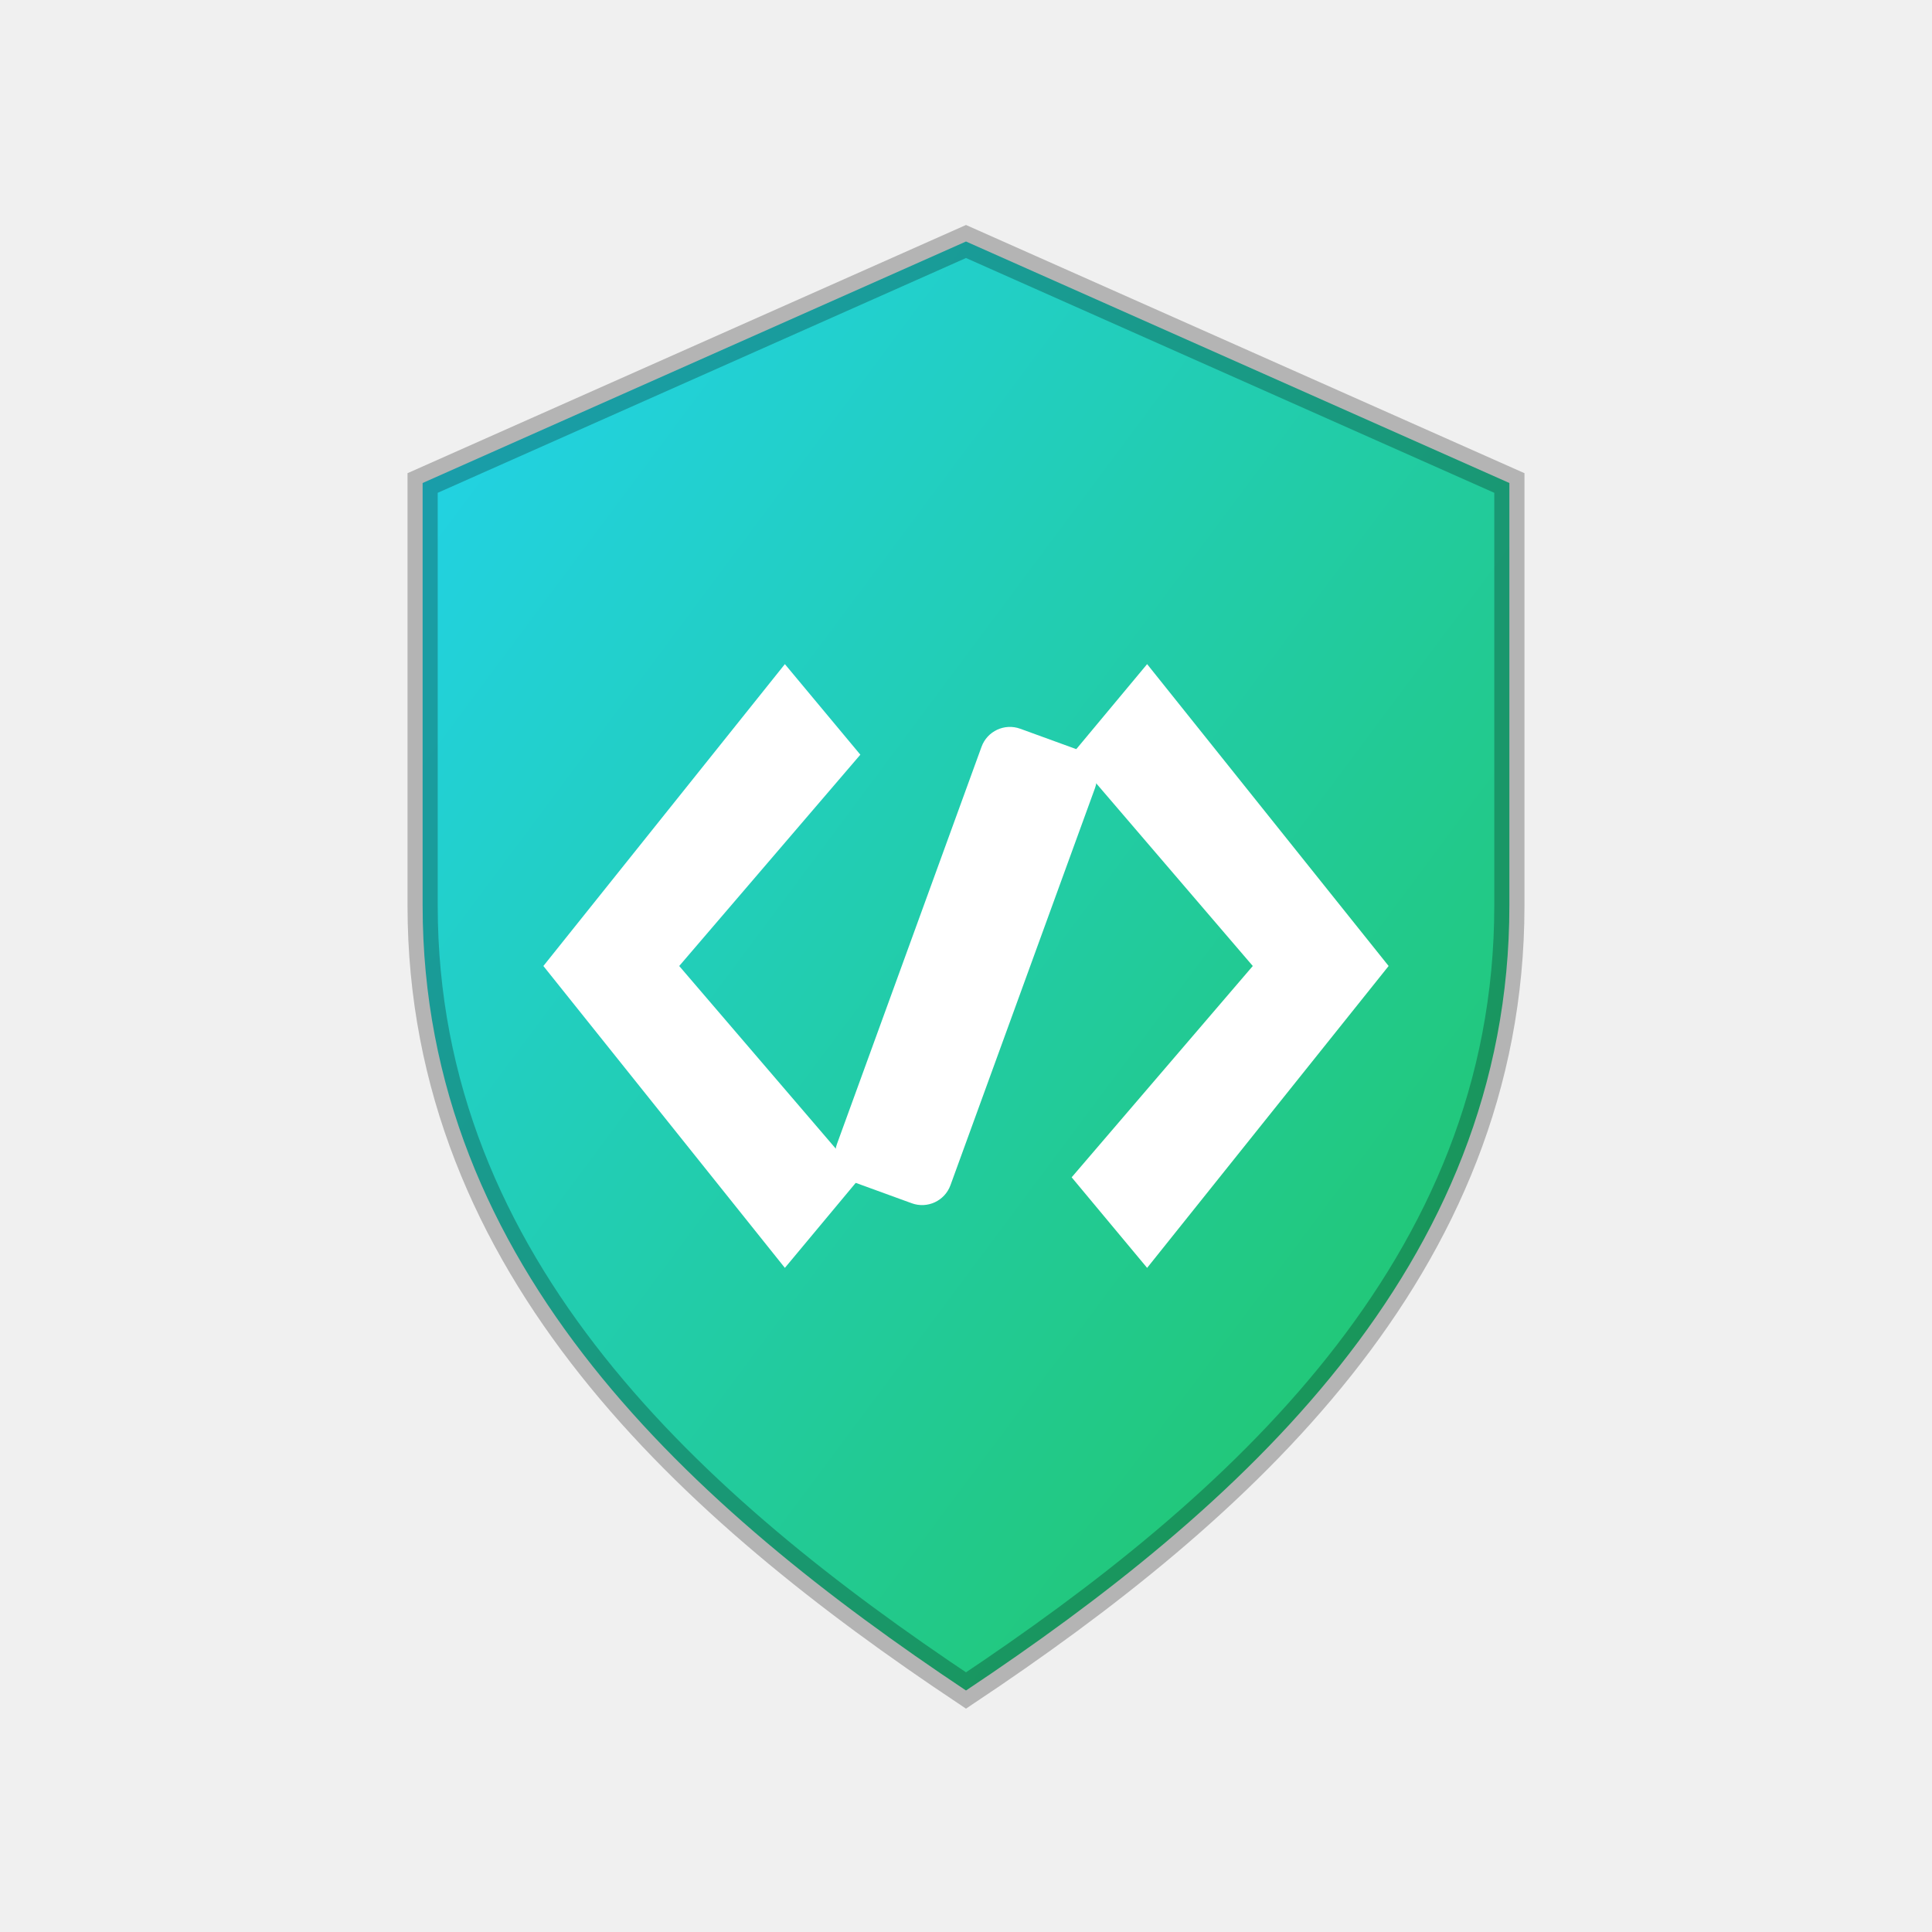
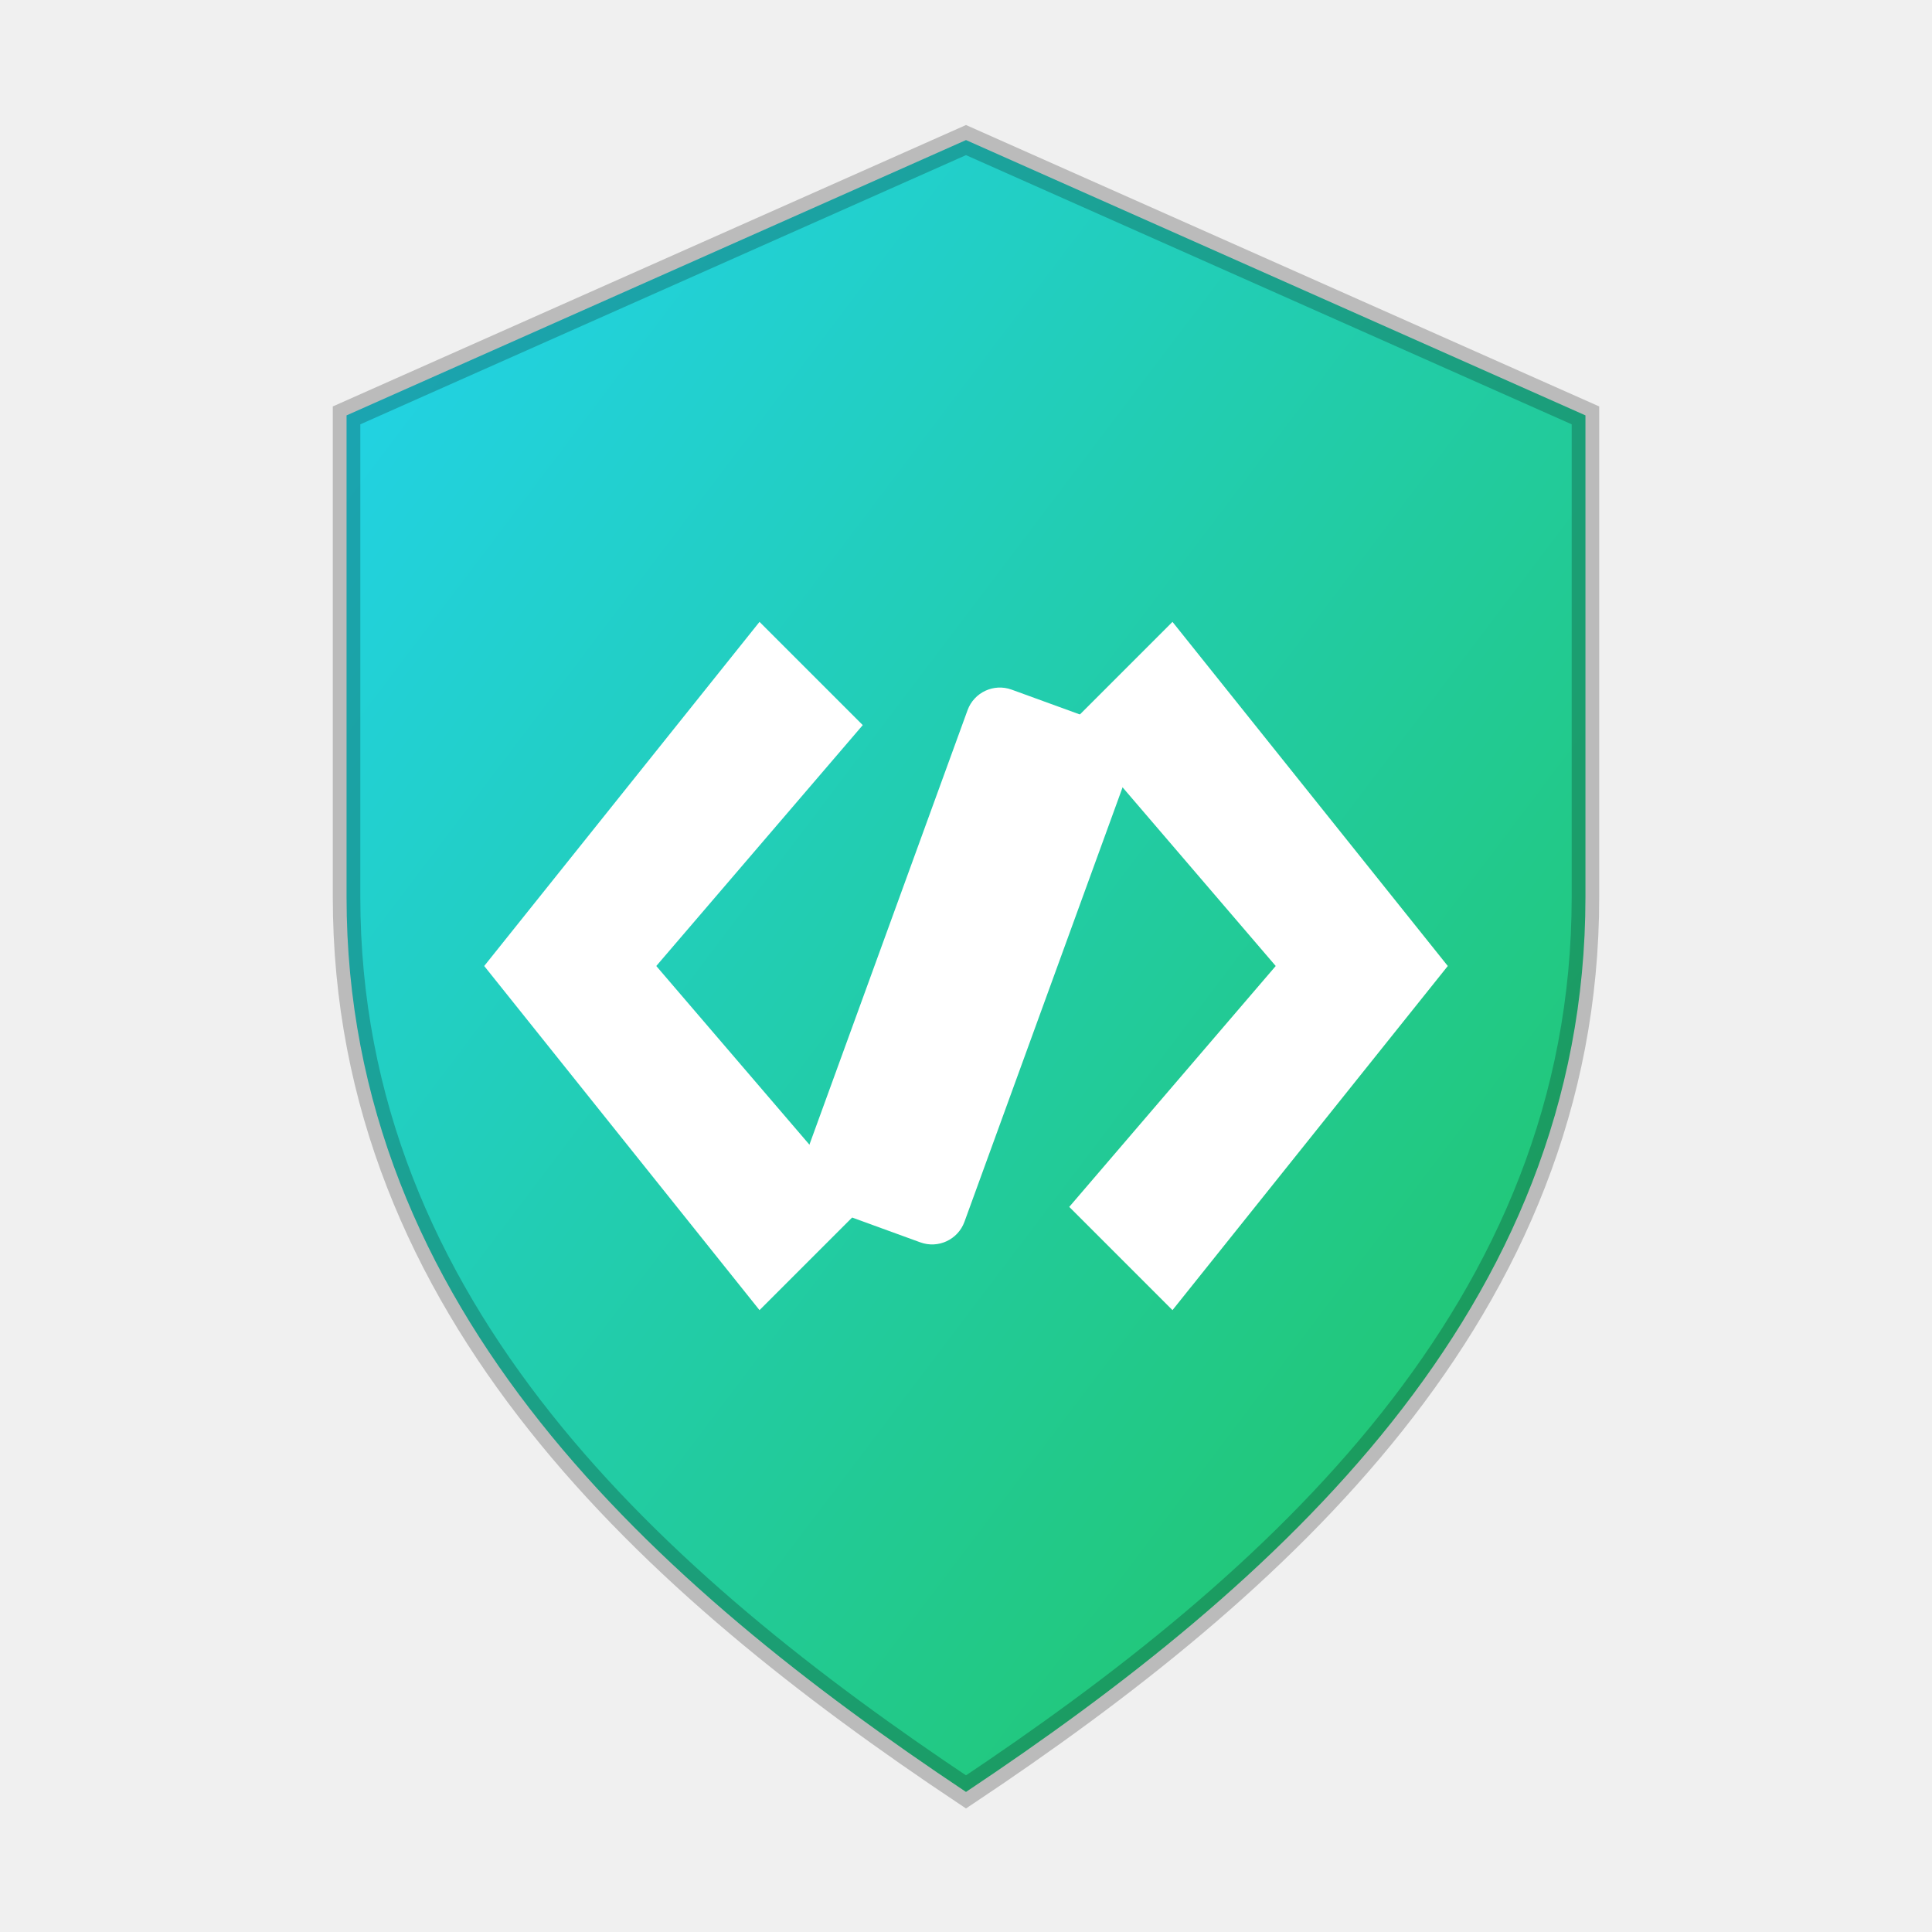
<svg xmlns="http://www.w3.org/2000/svg" viewBox="0 0 64 64">
  <defs>
    <linearGradient id="g" x1="0" y1="0" x2="1" y2="1">
      <stop offset="0" stop-color="#22d3ee" />
      <stop offset="1" stop-color="#22c55e" />
    </linearGradient>
  </defs>
-   <path fill="url(#g)" d="M32 8l18 8v14c0 12-9 20-18 26C23 50 14 42 14 30V16l18-8z" />
-   <path fill="none" stroke="rgba(0,0,0,.25)" stroke-width="1" d="M32 8l18 8v14c0 12-9 20-18 26C23 50 14 42 14 30V16l18-8z" />
-   <polygon fill="#fff" points="26,22 18,32 26,42 28.5,39 22.5,32 28.5,25" />
-   <rect x="30" y="24" width="4" height="16" rx="1" ry="1" fill="#fff" transform="rotate(20 32 32)" />
-   <polygon fill="#fff" points="38,22 46,32 38,42 35.5,39 41.5,32 35.5,25" />
+   <g transform="translate(32,32) scale(1.14) translate(-32,-32)">
+     <path fill="url(#g)" d="M32 8l18 8v14c0 12-9 20-18 26C23 50 14 42 14 30V16l18-8z" />
+     <path fill="none" stroke="rgba(0,0,0,.22)" stroke-width="0.8" d="M32 8l18 8v14c0 12-9 20-18 26C23 50 14 42 14 30V16l18-8z" />
+     <polygon fill="#fff" points="26,22 18,32 26,42 29,39 23,32 29,25" />
+     <rect x="29.5" y="24" width="5" height="16" rx="1" ry="1" fill="#fff" transform="rotate(20 32 32)" />
+     <polygon fill="#fff" points="38,22 46,32 38,42 35,39 41,32 35,25" />
+   </g>
</svg>
